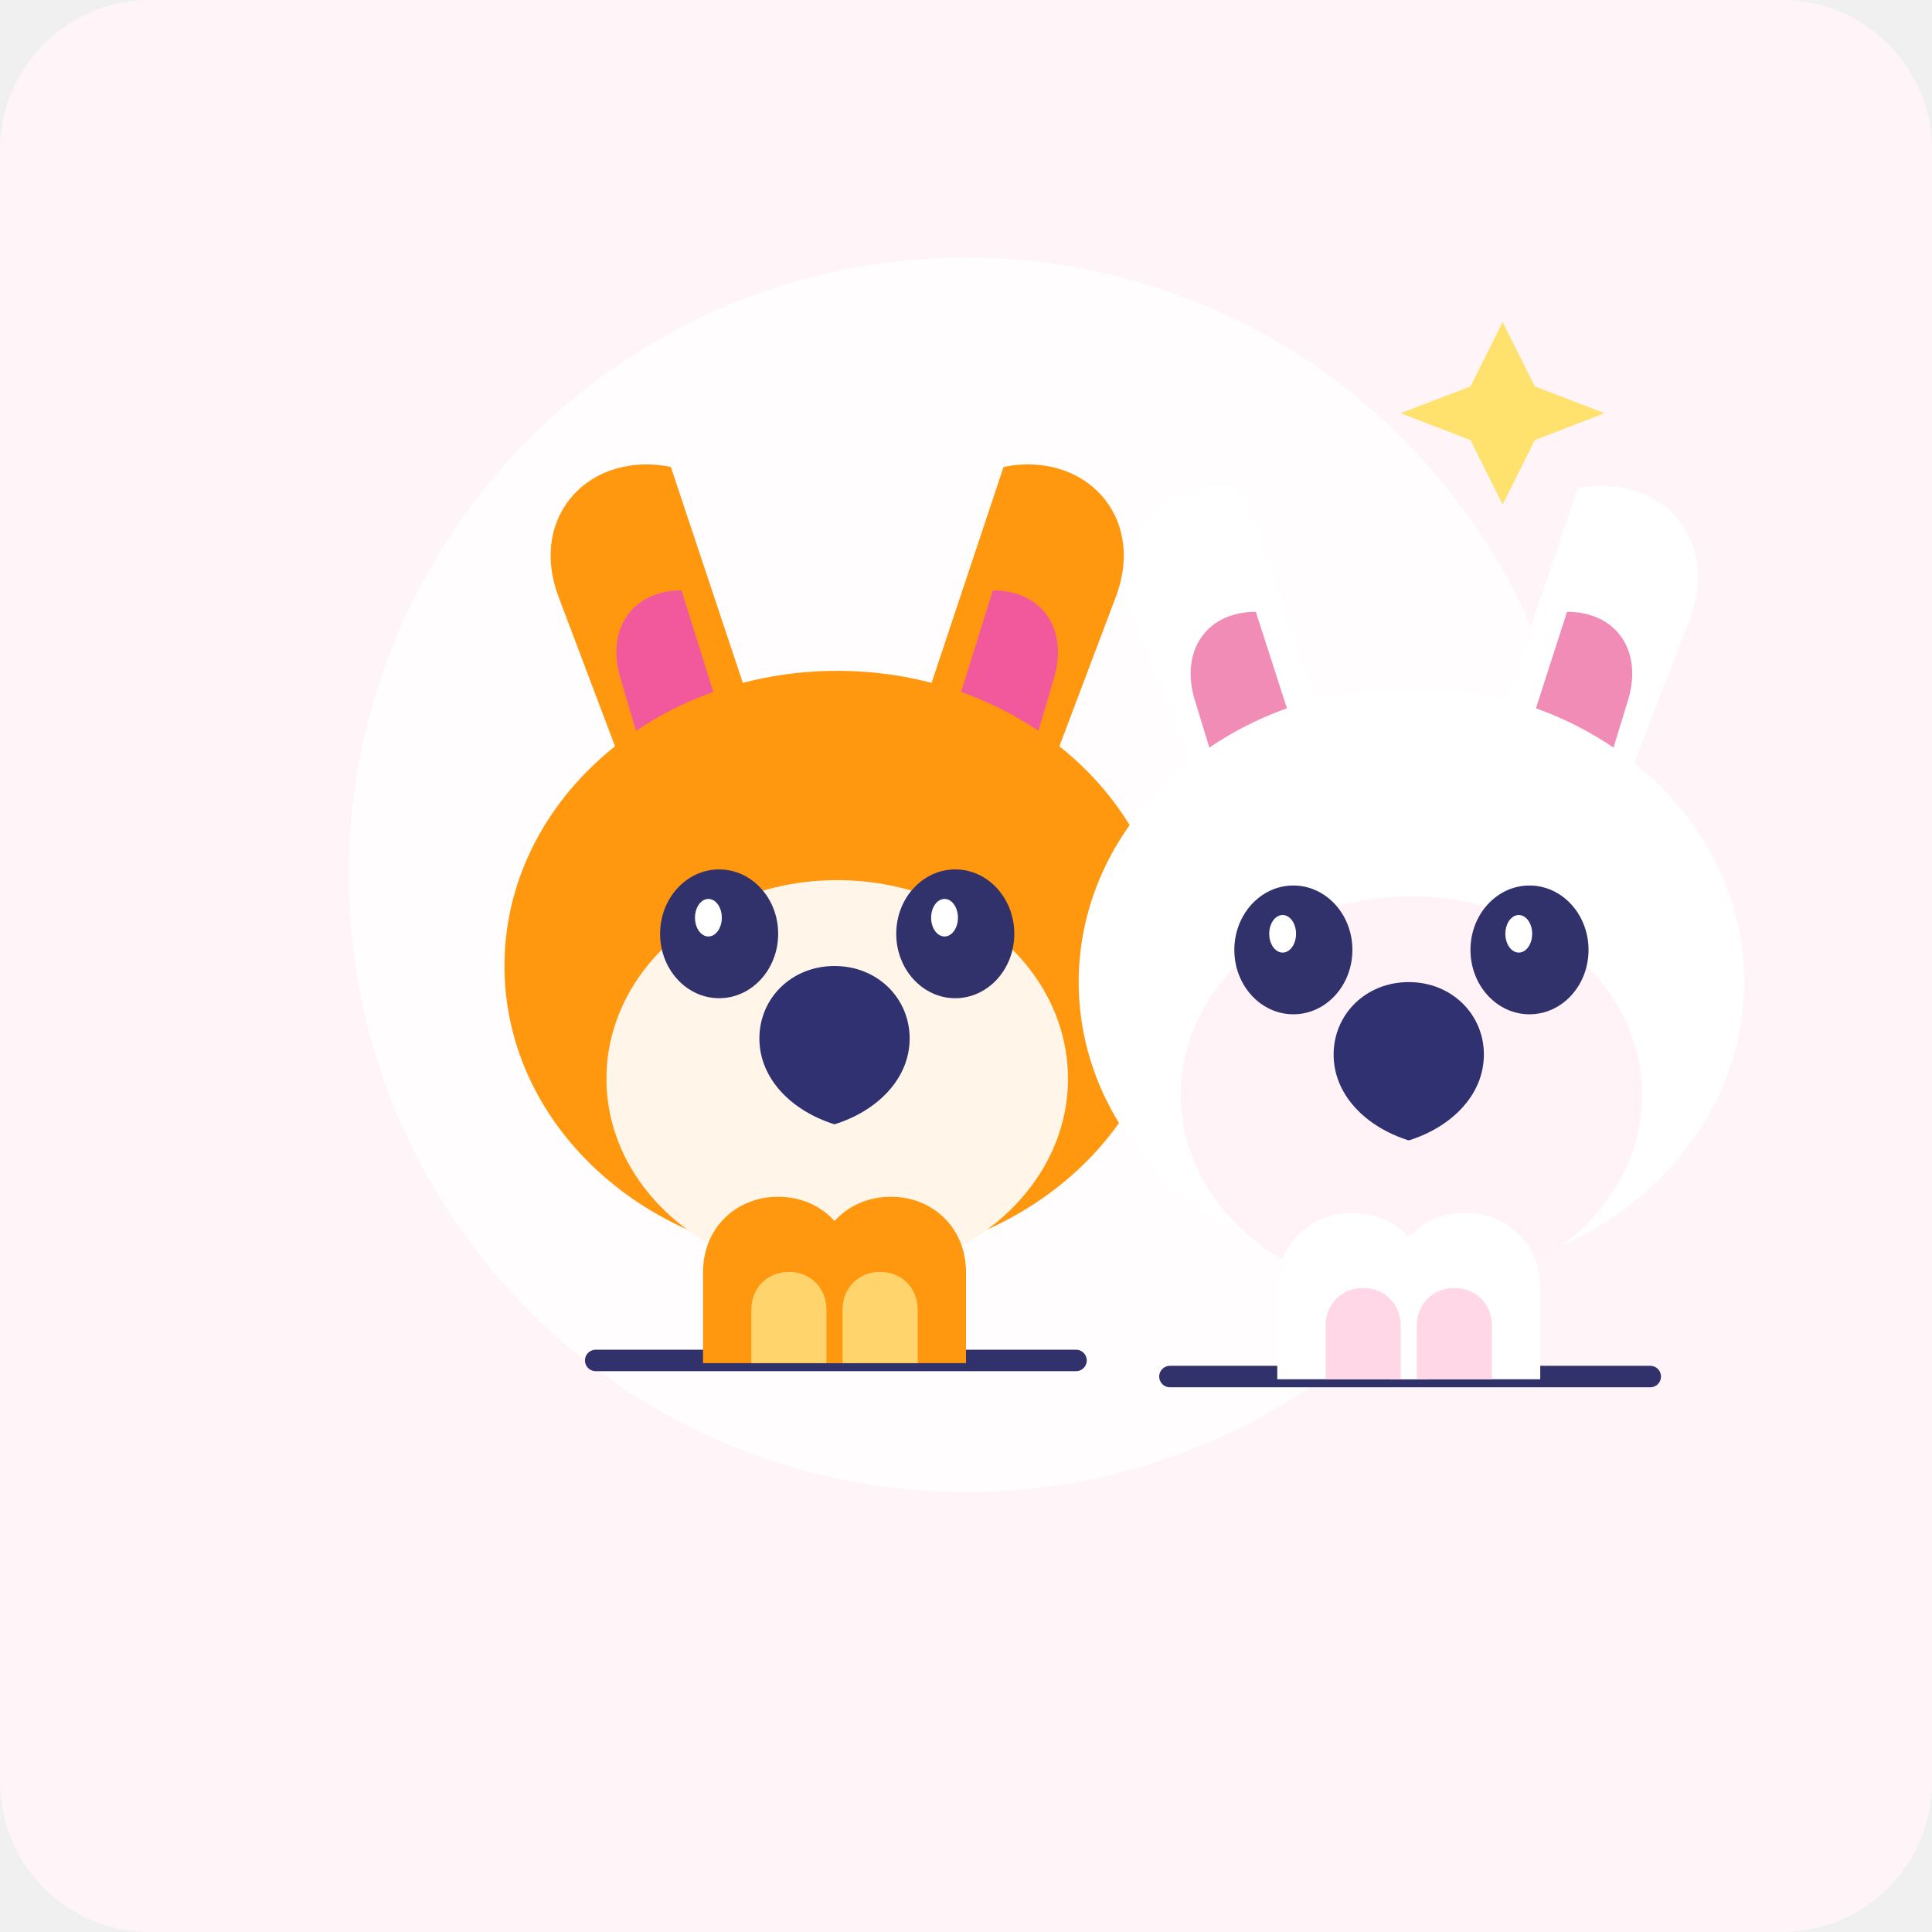
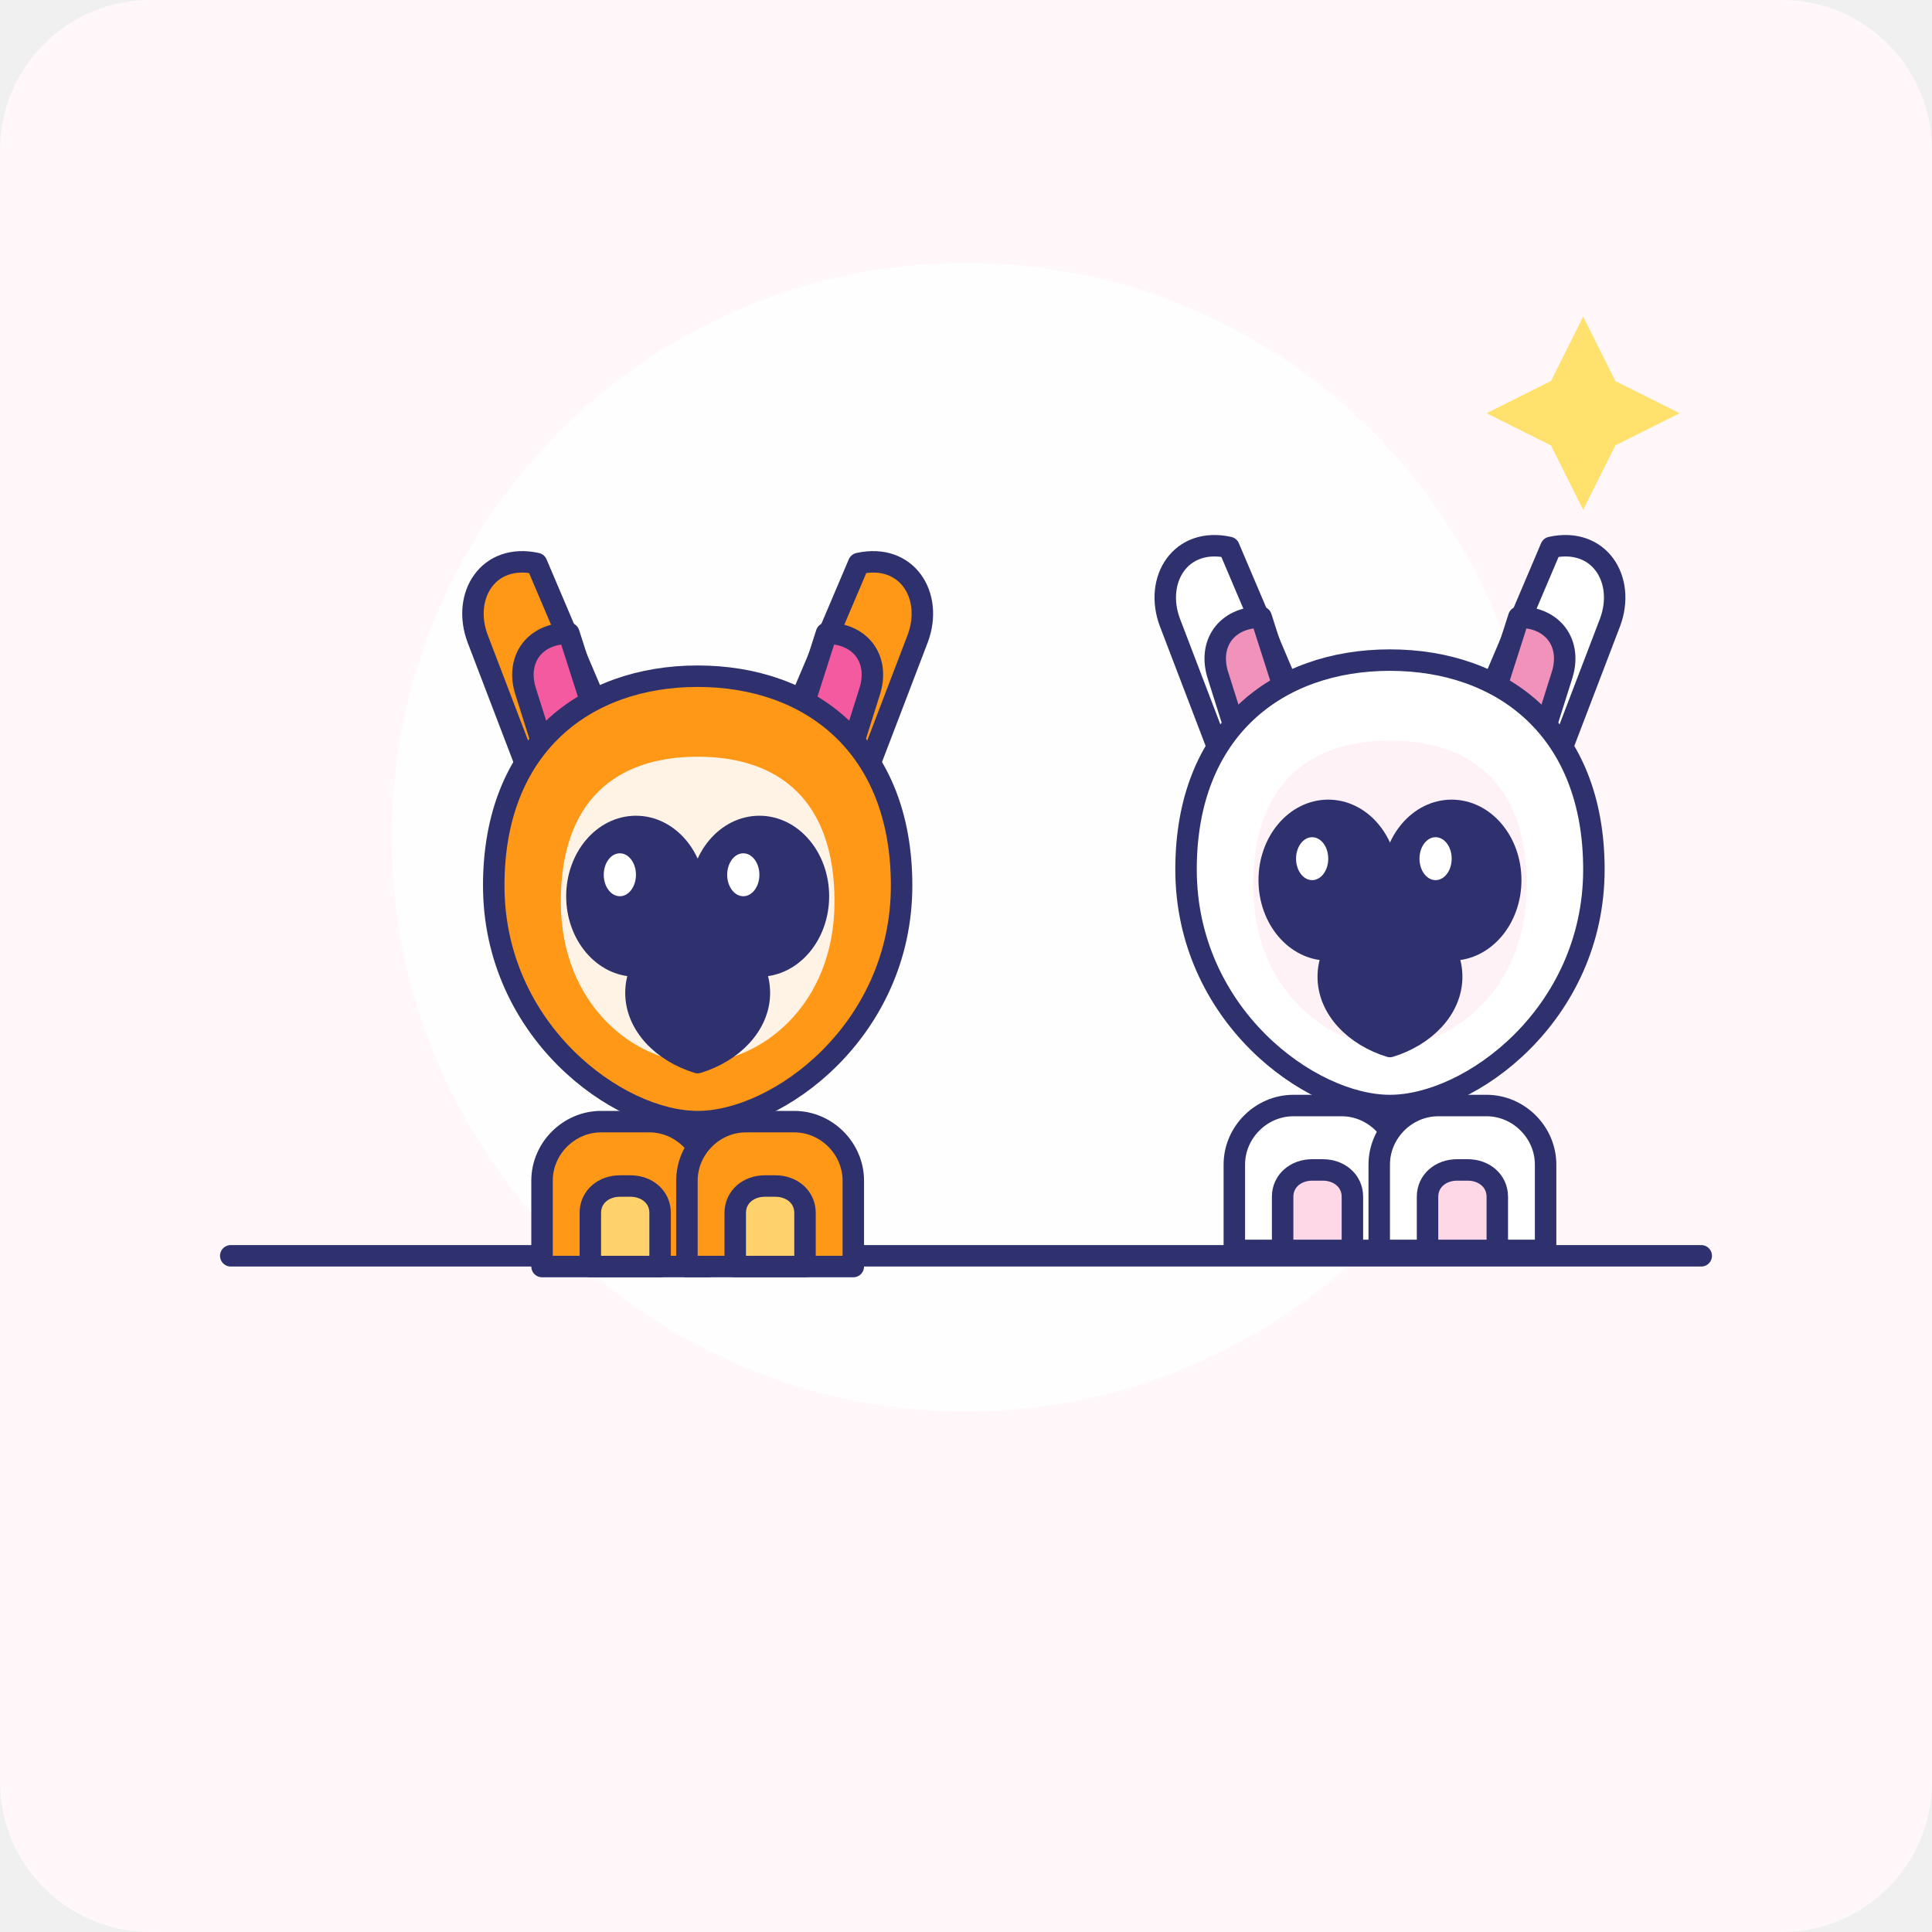
<svg xmlns="http://www.w3.org/2000/svg" width="720" height="720" viewBox="0 0 720 720" fill="none">
-   <rect width="720" height="720" rx="56" fill="#FFF5F8" />
-   <circle cx="360" cy="326" r="230" fill="#FFFFFF" fill-opacity="0.76" />
-   <path d="M548 144L560 120L572 144L598 154L572 164L560 188L548 164L522 154L548 144Z" fill="#FFE16E" />
-   <g transform="translate(86 94)">
-     <g transform="translate(34 50)">
-       <path d="M122 168L88 78C77 48 100 24 130 30L170 150L122 168Z" fill="#FF980F" />
-       <path d="M262 168L296 78C307 48 284 24 254 30L214 150L262 168Z" fill="#FF980F" />
-       <path d="M126 159L111 108C106 90 116 76 134 76L154 140L126 159Z" fill="#F2599D" />
-       <path d="M258 159L273 108C278 90 268 76 250 76L230 140L258 159Z" fill="#F2599D" />
-       <ellipse cx="192" cy="216" rx="124" ry="110" fill="#FF980F" />
-       <ellipse cx="192" cy="258" rx="86" ry="74" fill="#FFF5E9" />
-       <ellipse cx="148" cy="204" rx="22" ry="24" fill="#31316C" />
-       <ellipse cx="236" cy="204" rx="22" ry="24" fill="#31316C" />
-       <ellipse cx="144" cy="198" rx="5" ry="7" fill="white" />
-       <ellipse cx="232" cy="198" rx="5" ry="7" fill="white" />
-       <path d="M191 216C207 216 219 228 219 243C219 258 207 270 191 275C175 270 163 258 163 243C163 228 175 216 191 216Z" fill="#2F3170" />
-       <path d="M102 363H281" stroke="#31316C" stroke-width="8" stroke-linecap="round" />
-       <path d="M142 330C142 314 154 302 170 302C186 302 198 314 198 330V364H142V330Z" fill="#FF980F" />
-       <path d="M184 330C184 314 196 302 212 302C228 302 240 314 240 330V364H184V330Z" fill="#FF980F" />
-       <path d="M160 344C160 336 166 330 174 330C182 330 188 336 188 344V364H160V344Z" fill="#FFD46D" />
-       <path d="M194 344C194 336 200 330 208 330C216 330 222 336 222 344V364H194V344Z" fill="#FFD46D" />
-     </g>
-     <g transform="translate(252 56)">
-       <path d="M118 168L84 80C73 50 96 26 126 32L166 150L118 168Z" fill="#FFFFFF" />
-       <path d="M258 168L292 80C303 50 280 26 250 32L210 150L258 168Z" fill="#FFFFFF" />
-       <path d="M122 159L107 110C102 92 112 78 130 78L150 140L122 159Z" fill="#F18CB7" />
-       <path d="M254 159L269 110C274 92 264 78 246 78L226 140L254 159Z" fill="#F18CB7" />
-       <ellipse cx="188" cy="216" rx="124" ry="110" fill="#FFFFFF" />
-       <ellipse cx="188" cy="258" rx="86" ry="74" fill="#FFF3F7" />
-       <ellipse cx="144" cy="204" rx="22" ry="24" fill="#31316C" />
-       <ellipse cx="232" cy="204" rx="22" ry="24" fill="#31316C" />
-       <ellipse cx="140" cy="198" rx="5" ry="7" fill="white" />
-       <ellipse cx="228" cy="198" rx="5" ry="7" fill="white" />
-       <path d="M187 216C203 216 215 228 215 243C215 258 203 270 187 275C171 270 159 258 159 243C159 228 171 216 187 216Z" fill="#2F3170" />
-       <path d="M98 363H277" stroke="#31316C" stroke-width="8" stroke-linecap="round" />
-       <path d="M138 330C138 314 150 302 166 302C182 302 194 314 194 330V364H138V330Z" fill="#FFFFFF" />
-       <path d="M180 330C180 314 192 302 208 302C224 302 236 314 236 330V364H180V330Z" fill="#FFFFFF" />
-       <path d="M156 344C156 336 162 330 170 330C178 330 184 336 184 344V364H156V344Z" fill="#FFD7E7" />
-       <path d="M190 344C190 336 196 330 204 330C212 330 218 336 218 344V364H190V344Z" fill="#FFD7E7" />
+   <rect width="720" height="720" rx="56" fill="#FFF7FA" />
+   <circle cx="360" cy="312" r="214" fill="#FFFFFF" fill-opacity="0.86" />
+   <path d="M578 142L590 118L602 142L626 154L602 166L590 190L578 166L554 154L578 142Z" fill="#FFE16E" />
+   <g stroke="#2E316E" stroke-width="8" stroke-linecap="round" stroke-linejoin="round">
+     <path d="M86 468H634" />
+     <g transform="translate(86 146)">
+       <g transform="translate(6 24)">
+         <path d="M112 136L86 68C80 52 90 36 108 40L142 120L112 136Z" fill="#FF9717" />
+         <path d="M224 136L250 68C256 52 246 36 228 40L194 120L224 136Z" fill="#FF9717" />
+         <path d="M116 126L104 88C100 76 107 66 120 66L136 116L116 126Z" fill="#F45AA0" />
+         <path d="M220 126L232 88C236 76 229 66 216 66L200 116L220 126Z" fill="#F45AA0" />
+         <path d="M244 160C244 214 198 248 168 248C138 248 92 214 92 160C92 108 126 82 168 82C210 82 244 108 244 160Z" fill="#FF9717" />
+         <path d="M219 166C219 205 191 226 168 226C145 226 117 205 117 166C117 128 138 112 168 112C198 112 219 128 219 166Z" fill="#FFF3E5" stroke="none" />
+         <ellipse cx="145" cy="164" rx="22" ry="26" fill="#2E316E" />
+         <ellipse cx="191" cy="164" rx="22" ry="26" fill="#2E316E" />
+         <ellipse cx="139" cy="156" rx="6" ry="8" fill="white" stroke="none" />
+         <ellipse cx="185" cy="156" rx="6" ry="8" fill="white" stroke="none" />
+         <path d="M168 178C181 178 191 188 191 200C191 212 181 222 168 226C155 222 145 212 145 200C145 188 155 178 168 178Z" fill="#2E316E" />
+         <path d="M110 270C110 258 120 248 132 248H150C162 248 172 258 172 270V302H110V270Z" fill="#FF9717" />
+         <path d="M164 270C164 258 174 248 186 248H204C216 248 226 258 226 270V302H164V270Z" fill="#FF9717" />
+         <path d="M128 282C128 276 133 272 139 272H143C149 272 154 276 154 282V302H128V282Z" fill="#FFD26B" />
+         <path d="M182 282C182 276 187 272 193 272H197C203 272 208 276 208 282V302H182V282Z" fill="#FFD26B" />
+       </g>
+       <g transform="translate(264 18)">
+         <path d="M112 136L86 68C80 52 90 36 108 40L142 120L112 136Z" fill="#FFFFFF" />
+         <path d="M224 136L250 68C256 52 246 36 228 40L194 120L224 136Z" fill="#FFFFFF" />
+         <path d="M116 126L104 88C100 76 107 66 120 66L136 116L116 126Z" fill="#F192BA" />
+         <path d="M220 126L232 88C236 76 229 66 216 66L200 116L220 126Z" fill="#F192BA" />
+         <path d="M244 160C244 214 198 248 168 248C138 248 92 214 92 160C92 108 126 82 168 82C210 82 244 108 244 160Z" fill="#FFFFFF" />
+         <path d="M219 166C219 205 191 226 168 226C145 226 117 205 117 166C117 128 138 112 168 112C198 112 219 128 219 166Z" fill="#FFF2F7" stroke="none" />
+         <ellipse cx="145" cy="164" rx="22" ry="26" fill="#2E316E" />
+         <ellipse cx="191" cy="164" rx="22" ry="26" fill="#2E316E" />
+         <ellipse cx="139" cy="156" rx="6" ry="8" fill="white" stroke="none" />
+         <ellipse cx="185" cy="156" rx="6" ry="8" fill="white" stroke="none" />
+         <path d="M168 178C181 178 191 188 191 200C191 212 181 222 168 226C155 222 145 212 145 200C145 188 155 178 168 178Z" fill="#2E316E" />
+         <path d="M110 270C110 258 120 248 132 248H150C162 248 172 258 172 270V302H110V270Z" fill="#FFFFFF" />
+         <path d="M164 270C164 258 174 248 186 248H204C216 248 226 258 226 270V302H164V270Z" fill="#FFFFFF" />
+         <path d="M128 282C128 276 133 272 139 272H143C149 272 154 276 154 282V302H128V282Z" fill="#FFD8E8" />
+         <path d="M182 282C182 276 187 272 193 272H197C203 272 208 276 208 282V302H182V282Z" fill="#FFD8E8" />
+       </g>
    </g>
  </g>
</svg>
